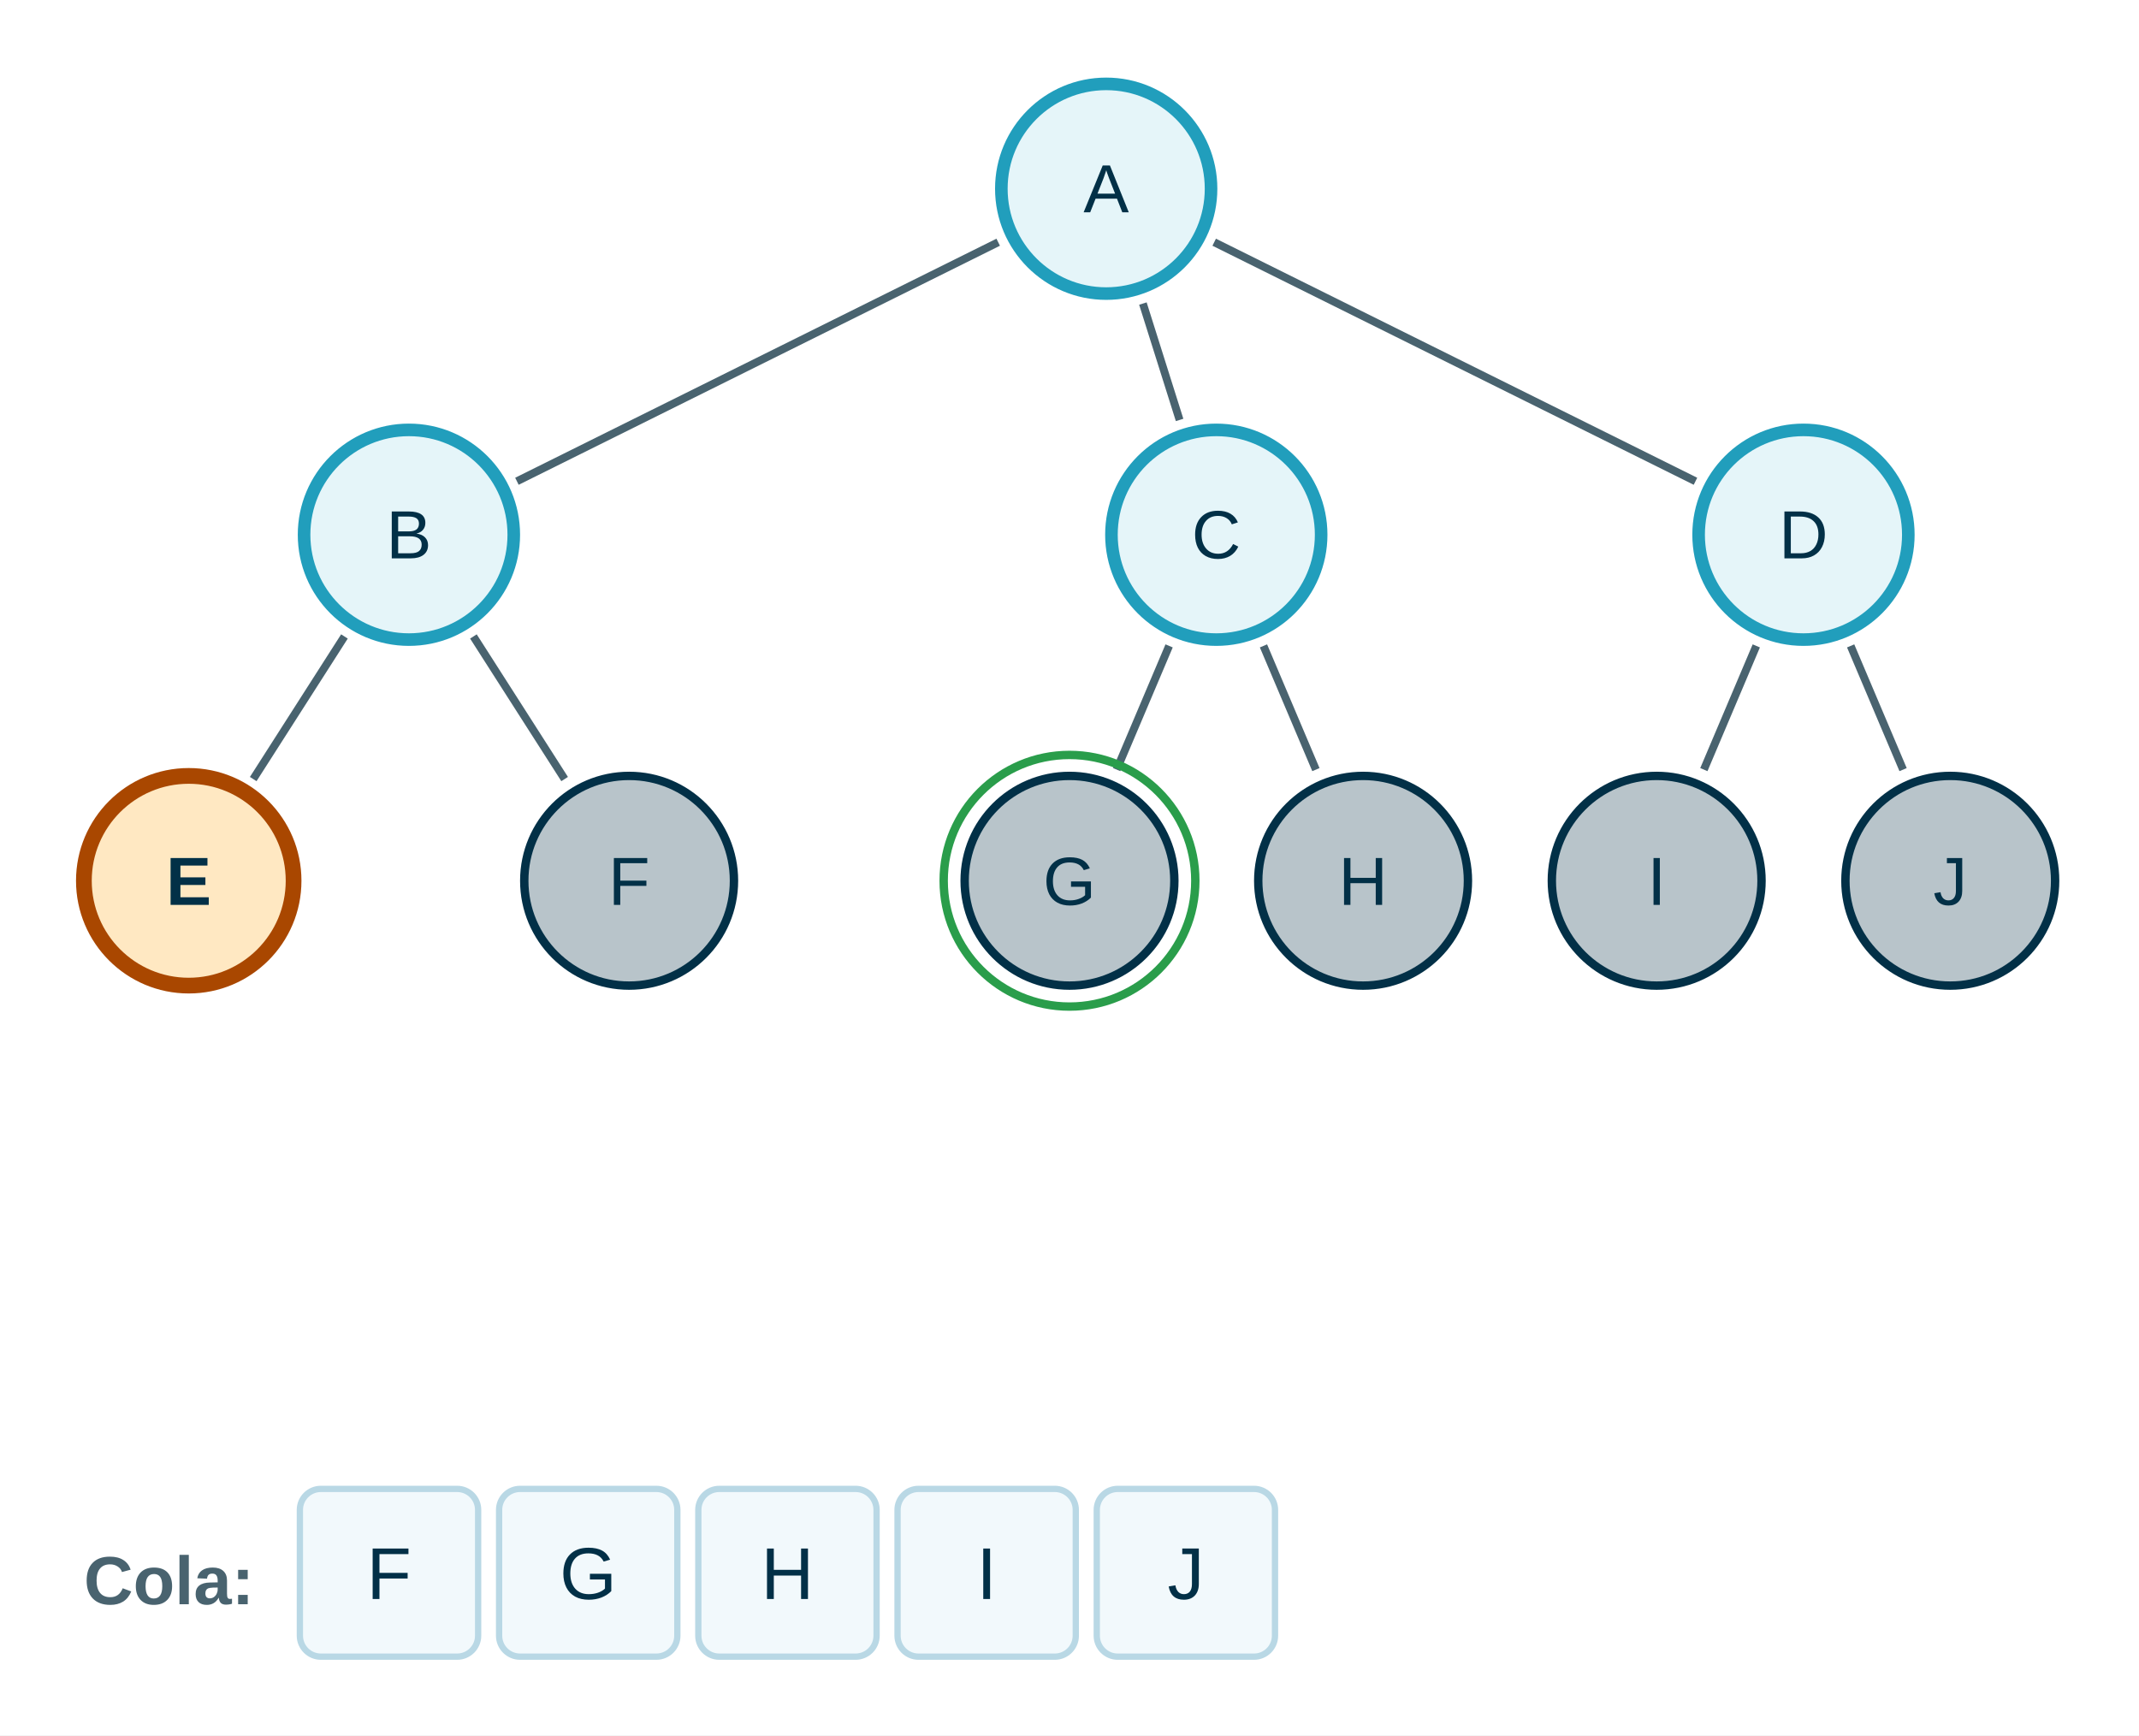
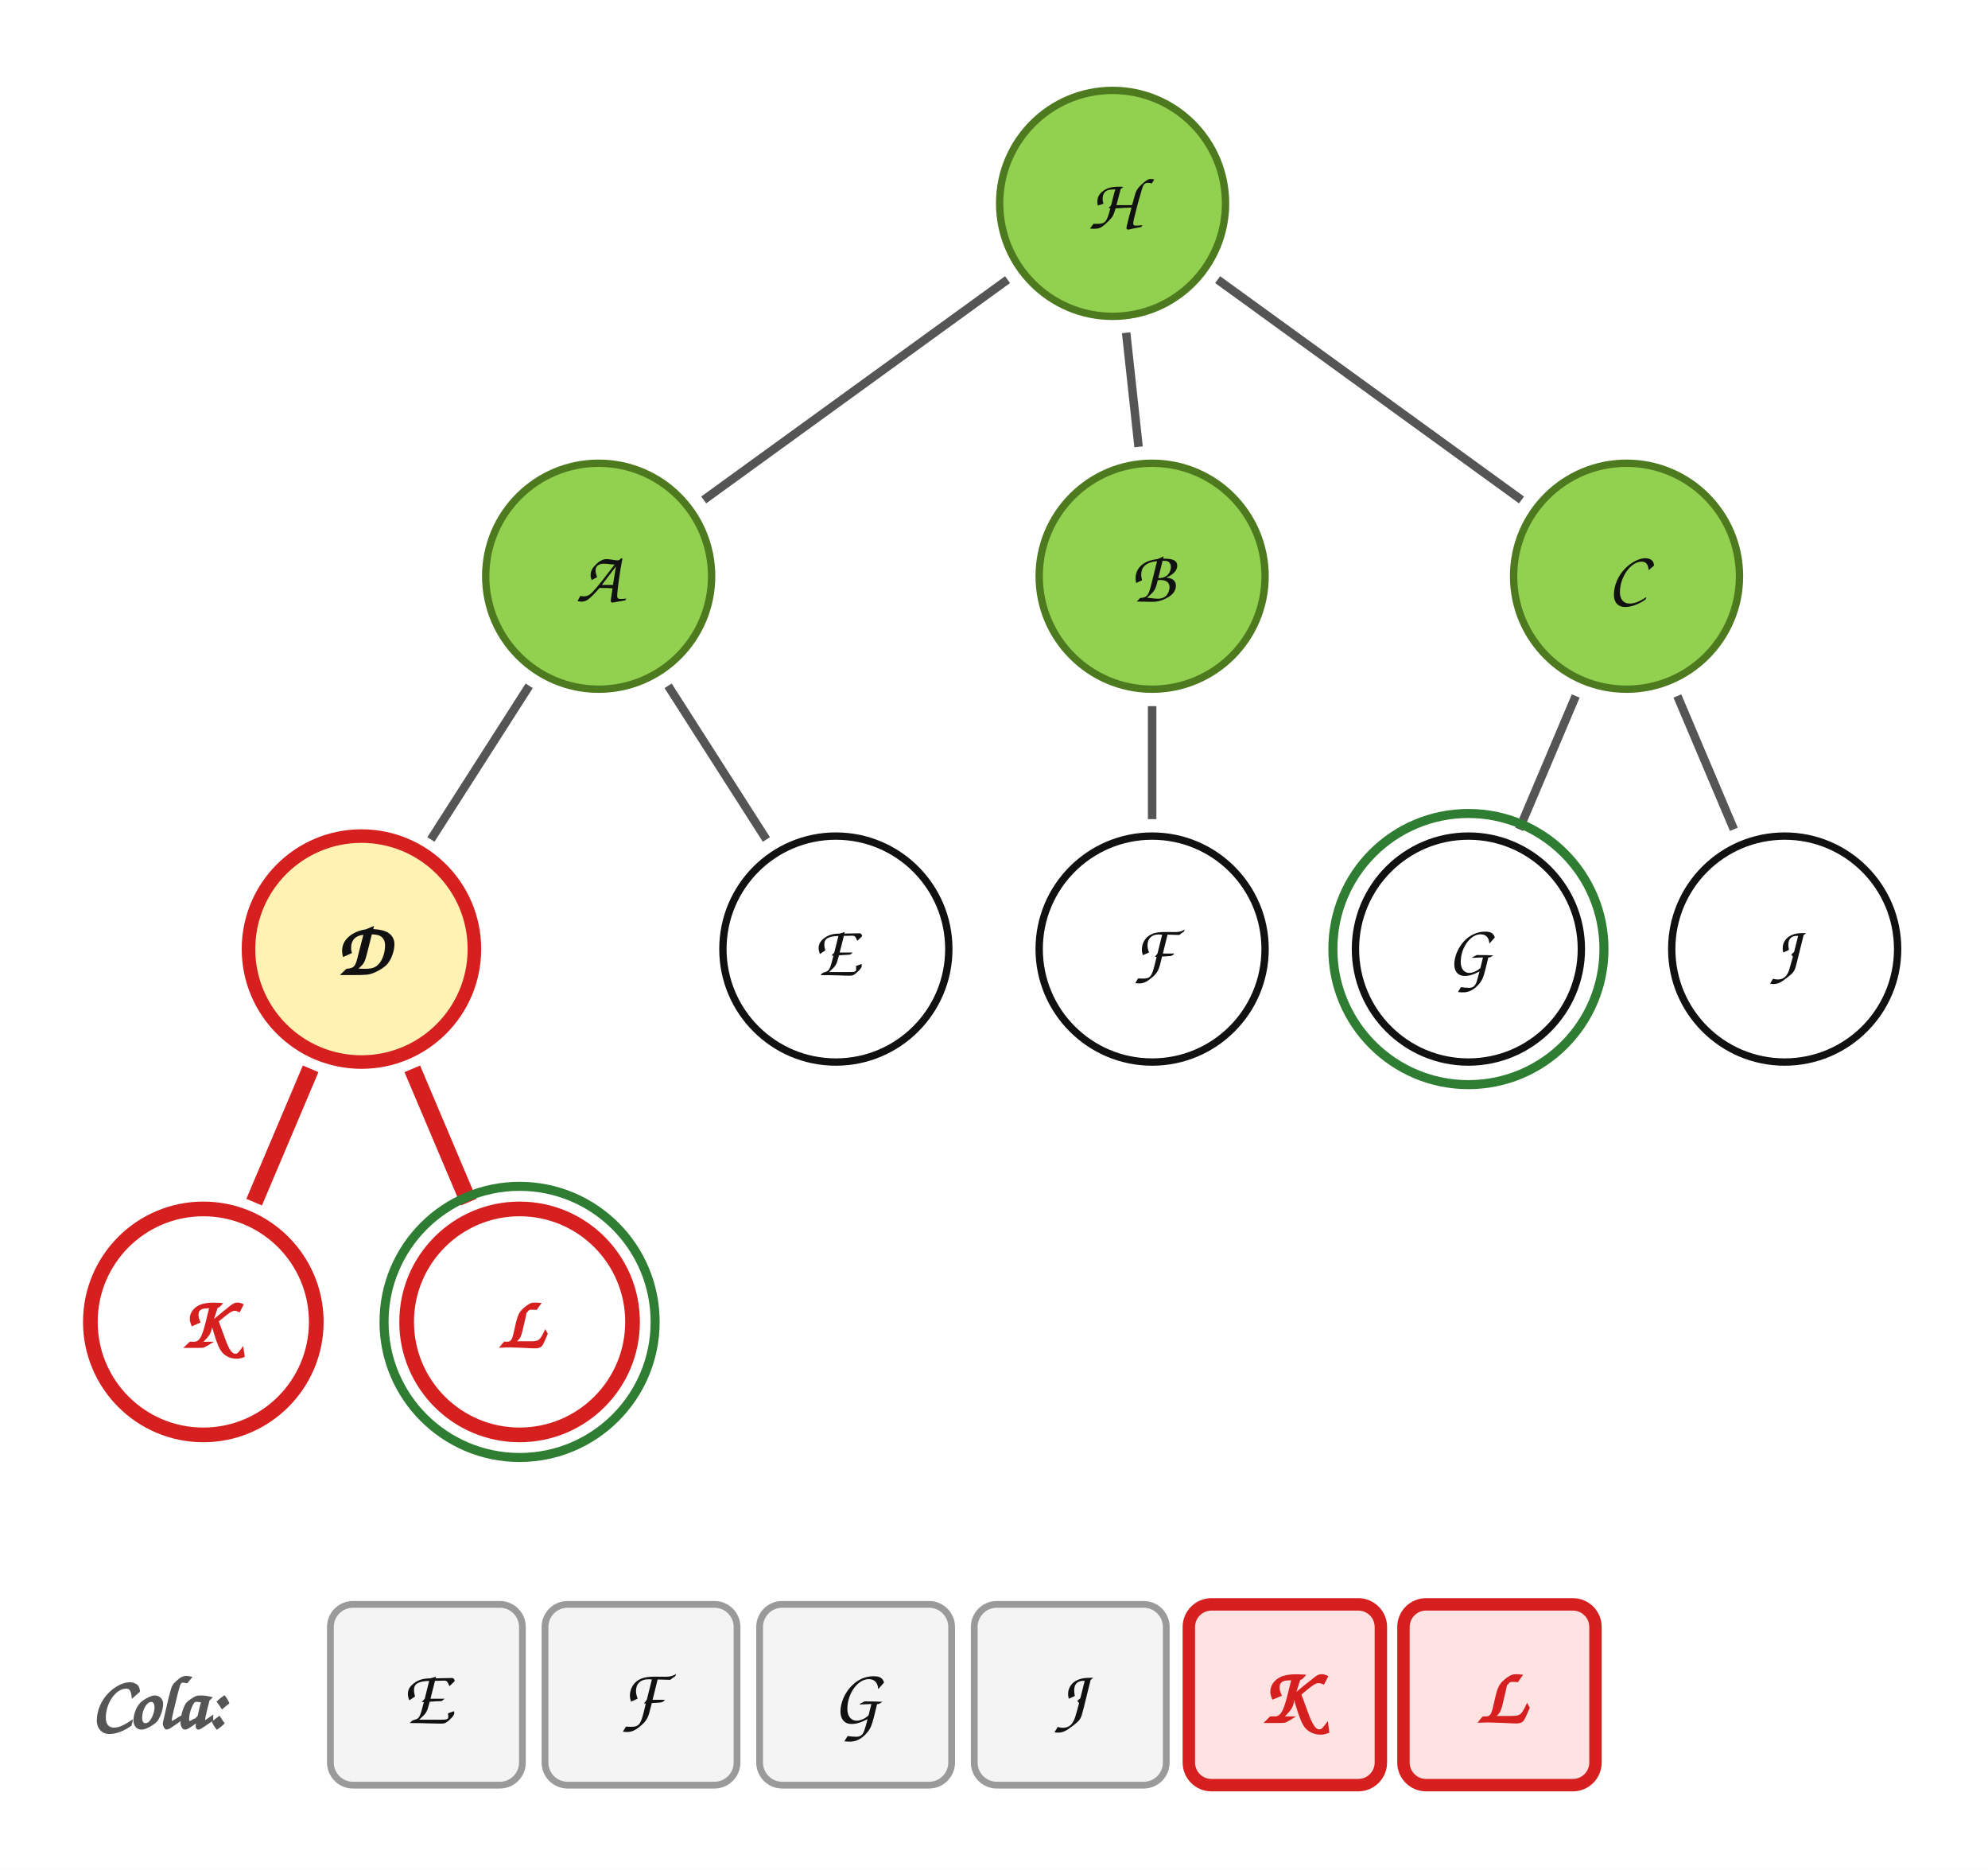
- <svg xmlns="http://www.w3.org/2000/svg" width="408" height="331" viewBox="-36.0 -36.0 408.0 331.0" font-family="Plus Jakarta Sans, Arial, sans-serif">
+ <svg xmlns="http://www.w3.org/2000/svg" width="352" height="331" viewBox="-36.0 -36.0 352.0 331.0" font-family="'Comic Sans MS', 'Comic Neue', 'Comic Relief', 'Chalkboard SE', cursive">
  <defs>
    <marker id="arr-plain" viewBox="0 0 10 10" refX="9" refY="5" markerWidth="11" markerHeight="11" markerUnits="userSpaceOnUse" orient="auto-start-reverse">
-       <path d="M0,0 L10,5 L0,10 z" fill="#49636f" />
+       <path d="M0,0 L10,5 L0,10 z" fill="#555555" />
    </marker>
    <marker id="arr-tree" viewBox="0 0 10 10" refX="9" refY="5" markerWidth="11" markerHeight="11" markerUnits="userSpaceOnUse" orient="auto-start-reverse">
-       <path d="M0,0 L10,5 L0,10 z" fill="#219ebc" />
+       <path d="M0,0 L10,5 L0,10 z" fill="#1f3c88" />
    </marker>
    <marker id="arr-new" viewBox="0 0 10 10" refX="9" refY="5" markerWidth="11" markerHeight="11" markerUnits="userSpaceOnUse" orient="auto-start-reverse">
-       <path d="M0,0 L10,5 L0,10 z" fill="#a94700" />
+       <path d="M0,0 L10,5 L0,10 z" fill="#d62020" />
    </marker>
    <marker id="arr-dim" viewBox="0 0 10 10" refX="9" refY="5" markerWidth="11" markerHeight="11" markerUnits="userSpaceOnUse" orient="auto-start-reverse">
-       <path d="M0,0 L10,5 L0,10 z" fill="#c9d3d8" />
+       <path d="M0,0 L10,5 L0,10 z" fill="#cfcfcf" />
    </marker>
    <marker id="arr-cand" viewBox="0 0 10 10" refX="9" refY="5" markerWidth="11" markerHeight="11" markerUnits="userSpaceOnUse" orient="auto-start-reverse">
-       <path d="M0,0 L10,5 L0,10 z" fill="#fb8500" />
+       <path d="M0,0 L10,5 L0,10 z" fill="#e08a00" />
    </marker>
    <marker id="arr-reject" viewBox="0 0 10 10" refX="9" refY="5" markerWidth="11" markerHeight="11" markerUnits="userSpaceOnUse" orient="auto-start-reverse">
-       <path d="M0,0 L10,5 L0,10 z" fill="#c0392b" />
+       <path d="M0,0 L10,5 L0,10 z" fill="#d62020" />
    </marker>
    <marker id="arr-back" viewBox="0 0 10 10" refX="9" refY="5" markerWidth="11" markerHeight="11" markerUnits="userSpaceOnUse" orient="auto-start-reverse">
-       <path d="M0,0 L10,5 L0,10 z" fill="#49636f" />
+       <path d="M0,0 L10,5 L0,10 z" fill="#555555" />
    </marker>
    <marker id="arr-ghost" viewBox="0 0 10 10" refX="9" refY="5" markerWidth="11" markerHeight="11" markerUnits="userSpaceOnUse" orient="auto-start-reverse">
-       <path d="M0,0 L10,5 L0,10 z" fill="#c9d3d8" />
+       <path d="M0,0 L10,5 L0,10 z" fill="#cfcfcf" />
    </marker>
  </defs>
-   <rect x="-36.0" y="-36.0" width="408.0" height="331.0" fill="#ffffff" />
-   <line x1="154.4" y1="10.2" x2="62.6" y2="55.8" stroke="#49636f" stroke-width="1.5" />
-   <line x1="182.0" y1="21.9" x2="189.0" y2="44.1" stroke="#49636f" stroke-width="1.5" />
-   <line x1="195.6" y1="10.2" x2="287.4" y2="55.8" stroke="#49636f" stroke-width="1.5" />
-   <line x1="29.7" y1="85.4" x2="12.3" y2="112.6" stroke="#49636f" stroke-width="1.5" />
-   <line x1="54.3" y1="85.4" x2="71.7" y2="112.6" stroke="#49636f" stroke-width="1.5" />
-   <line x1="187.0" y1="87.2" x2="177.0" y2="110.8" stroke="#49636f" stroke-width="1.5" />
-   <line x1="205.0" y1="87.2" x2="215.0" y2="110.8" stroke="#49636f" stroke-width="1.5" />
-   <line x1="299.0" y1="87.2" x2="289.0" y2="110.8" stroke="#49636f" stroke-width="1.5" />
-   <line x1="317.0" y1="87.2" x2="327.0" y2="110.8" stroke="#49636f" stroke-width="1.5" />
-   <circle cx="175.0" cy="0.0" r="20" fill="#e5f5f9" stroke="#219ebc" stroke-width="2.4" />
-   <text x="175.0" y="4.5" font-size="13" fill="#023047" text-anchor="middle">A</text>
-   <circle cx="42.0" cy="66.0" r="20" fill="#e5f5f9" stroke="#219ebc" stroke-width="2.4" />
-   <text x="42.0" y="70.5" font-size="13" fill="#023047" text-anchor="middle">B</text>
-   <circle cx="196.0" cy="66.0" r="20" fill="#e5f5f9" stroke="#219ebc" stroke-width="2.4" />
-   <text x="196.0" y="70.5" font-size="13" fill="#023047" text-anchor="middle">C</text>
-   <circle cx="308.0" cy="66.0" r="20" fill="#e5f5f9" stroke="#219ebc" stroke-width="2.4" />
-   <text x="308.0" y="70.5" font-size="13" fill="#023047" text-anchor="middle">D</text>
-   <circle cx="0.0" cy="132.0" r="20" fill="#ffe8c2" stroke="#a94700" stroke-width="3.0" />
-   <text x="0.0" y="136.6" font-size="13" fill="#023047" text-anchor="middle" font-weight="bold">E</text>
-   <circle cx="84.0" cy="132.0" r="20" fill="#b8c4ca" stroke="#023047" stroke-width="1.6" />
-   <text x="84.0" y="136.6" font-size="13" fill="#023047" text-anchor="middle">F</text>
-   <circle cx="168.0" cy="132.0" r="20" fill="#b8c4ca" stroke="#023047" stroke-width="1.6" />
-   <text x="168.0" y="136.6" font-size="13" fill="#023047" text-anchor="middle">G</text>
-   <circle cx="224.0" cy="132.0" r="20" fill="#b8c4ca" stroke="#023047" stroke-width="1.6" />
-   <text x="224.0" y="136.6" font-size="13" fill="#023047" text-anchor="middle">H</text>
-   <circle cx="280.0" cy="132.0" r="20" fill="#b8c4ca" stroke="#023047" stroke-width="1.6" />
-   <text x="280.0" y="136.6" font-size="13" fill="#023047" text-anchor="middle">I</text>
-   <circle cx="336.0" cy="132.0" r="20" fill="#b8c4ca" stroke="#023047" stroke-width="1.6" />
-   <text x="336.0" y="136.6" font-size="13" fill="#023047" text-anchor="middle">J</text>
-   <text x="-20.0" y="270.0" font-size="13" fill="#49636f" text-anchor="start" font-weight="bold">Cola:</text>
-   <rect x="21.2" y="248.0" width="34.0" height="32.0" rx="4" fill="#f2f9fc" stroke="#b9d8e5" stroke-width="1.2" />
-   <text x="38.2" y="269.0" font-size="14" fill="#023047" text-anchor="middle">F</text>
-   <rect x="59.2" y="248.0" width="34.0" height="32.0" rx="4" fill="#f2f9fc" stroke="#b9d8e5" stroke-width="1.2" />
-   <text x="76.2" y="269.0" font-size="14" fill="#023047" text-anchor="middle">G</text>
-   <rect x="97.2" y="248.0" width="34.0" height="32.0" rx="4" fill="#f2f9fc" stroke="#b9d8e5" stroke-width="1.2" />
-   <text x="114.2" y="269.0" font-size="14" fill="#023047" text-anchor="middle">H</text>
-   <rect x="135.2" y="248.0" width="34.0" height="32.0" rx="4" fill="#f2f9fc" stroke="#b9d8e5" stroke-width="1.2" />
-   <text x="152.2" y="269.0" font-size="14" fill="#023047" text-anchor="middle">I</text>
-   <rect x="173.2" y="248.0" width="34.0" height="32.0" rx="4" fill="#f2f9fc" stroke="#b9d8e5" stroke-width="1.2" />
-   <text x="190.2" y="269.0" font-size="14" fill="#023047" text-anchor="middle">J</text>
-   <circle cx="168.0" cy="132.0" r="24" fill="none" stroke="#2a9d4b" stroke-width="1.6" />
+   <rect x="-36.0" y="-36.0" width="352.0" height="331.0" fill="#ffffff" />
+   <line x1="142.4" y1="13.5" x2="88.6" y2="52.5" stroke="#555555" stroke-width="1.5" />
+   <line x1="163.4" y1="22.9" x2="165.6" y2="43.1" stroke="#555555" stroke-width="1.5" />
+   <line x1="179.6" y1="13.5" x2="233.4" y2="52.5" stroke="#555555" stroke-width="1.5" />
+   <line x1="57.7" y1="85.4" x2="40.3" y2="112.6" stroke="#555555" stroke-width="1.5" />
+   <line x1="82.3" y1="85.4" x2="99.7" y2="112.6" stroke="#555555" stroke-width="1.5" />
+   <line x1="168.0" y1="89.0" x2="168.0" y2="109.0" stroke="#555555" stroke-width="1.5" />
+   <line x1="243.0" y1="87.2" x2="233.0" y2="110.8" stroke="#555555" stroke-width="1.5" />
+   <line x1="261.0" y1="87.2" x2="271.0" y2="110.8" stroke="#555555" stroke-width="1.5" />
+   <line x1="19.0" y1="153.2" x2="9.0" y2="176.8" stroke="#d62020" stroke-width="3.0" />
+   <line x1="37.0" y1="153.2" x2="47.0" y2="176.8" stroke="#d62020" stroke-width="3.0" />
+   <circle cx="161.0" cy="0.0" r="20" fill="#92d050" stroke="#4d7a1f" stroke-width="1.3" />
+   <text x="161.0" y="4.5" font-size="13" fill="#111111" text-anchor="middle">H</text>
+   <circle cx="70.0" cy="66.0" r="20" fill="#92d050" stroke="#4d7a1f" stroke-width="1.3" />
+   <text x="70.0" y="70.5" font-size="13" fill="#111111" text-anchor="middle">A</text>
+   <circle cx="168.0" cy="66.0" r="20" fill="#92d050" stroke="#4d7a1f" stroke-width="1.3" />
+   <text x="168.0" y="70.5" font-size="13" fill="#111111" text-anchor="middle">B</text>
+   <circle cx="252.0" cy="66.0" r="20" fill="#92d050" stroke="#4d7a1f" stroke-width="1.3" />
+   <text x="252.0" y="70.5" font-size="13" fill="#111111" text-anchor="middle">C</text>
+   <circle cx="28.0" cy="132.0" r="20" fill="#fff2b3" stroke="#d62020" stroke-width="2.4" />
+   <text x="28.0" y="136.6" font-size="13" fill="#111111" text-anchor="middle" font-weight="bold">D</text>
+   <circle cx="112.0" cy="132.0" r="20" fill="#ffffff" stroke="#111111" stroke-width="1.3" />
+   <text x="112.0" y="136.6" font-size="13" fill="#111111" text-anchor="middle">E</text>
+   <circle cx="168.0" cy="132.0" r="20" fill="#ffffff" stroke="#111111" stroke-width="1.3" />
+   <text x="168.0" y="136.6" font-size="13" fill="#111111" text-anchor="middle">F</text>
+   <circle cx="224.0" cy="132.0" r="20" fill="#ffffff" stroke="#111111" stroke-width="1.3" />
+   <text x="224.0" y="136.6" font-size="13" fill="#111111" text-anchor="middle">G</text>
+   <circle cx="280.0" cy="132.0" r="20" fill="#ffffff" stroke="#111111" stroke-width="1.3" />
+   <text x="280.0" y="136.6" font-size="13" fill="#111111" text-anchor="middle">J</text>
+   <circle cx="0.0" cy="198.0" r="20" fill="#ffffff" stroke="#d62020" stroke-width="2.6" />
+   <text x="0.0" y="202.6" font-size="13" fill="#d62020" text-anchor="middle" font-weight="bold">K</text>
+   <circle cx="56.0" cy="198.0" r="20" fill="#ffffff" stroke="#d62020" stroke-width="2.6" />
+   <text x="56.0" y="202.6" font-size="13" fill="#d62020" text-anchor="middle" font-weight="bold">L</text>
+   <text x="-20.0" y="270.0" font-size="13" fill="#555555" text-anchor="start" font-weight="bold">Cola:</text>
+   <rect x="22.5" y="248.0" width="34.0" height="32.0" rx="4" fill="#f4f4f4" stroke="#9a9a9a" stroke-width="1.2" />
+   <text x="39.5" y="269.0" font-size="14" fill="#111111" text-anchor="middle">E</text>
+   <rect x="60.5" y="248.0" width="34.0" height="32.0" rx="4" fill="#f4f4f4" stroke="#9a9a9a" stroke-width="1.2" />
+   <text x="77.5" y="269.0" font-size="14" fill="#111111" text-anchor="middle">F</text>
+   <rect x="98.5" y="248.0" width="34.0" height="32.0" rx="4" fill="#f4f4f4" stroke="#9a9a9a" stroke-width="1.2" />
+   <text x="115.5" y="269.0" font-size="14" fill="#111111" text-anchor="middle">G</text>
+   <rect x="136.5" y="248.0" width="34.0" height="32.0" rx="4" fill="#f4f4f4" stroke="#9a9a9a" stroke-width="1.2" />
+   <text x="153.5" y="269.0" font-size="14" fill="#111111" text-anchor="middle">J</text>
+   <rect x="174.5" y="248.0" width="34.0" height="32.0" rx="4" fill="#ffe3e3" stroke="#d62020" stroke-width="2.2" />
+   <text x="191.5" y="269.0" font-size="14" fill="#d62020" text-anchor="middle" font-weight="bold">K</text>
+   <rect x="212.5" y="248.0" width="34.0" height="32.0" rx="4" fill="#ffe3e3" stroke="#d62020" stroke-width="2.2" />
+   <text x="229.5" y="269.0" font-size="14" fill="#d62020" text-anchor="middle" font-weight="bold">L</text>
+   <circle cx="224.0" cy="132.0" r="24" fill="none" stroke="#2e7d32" stroke-width="1.6" />
+   <circle cx="56.0" cy="198.0" r="24" fill="none" stroke="#2e7d32" stroke-width="1.6" />
</svg>
